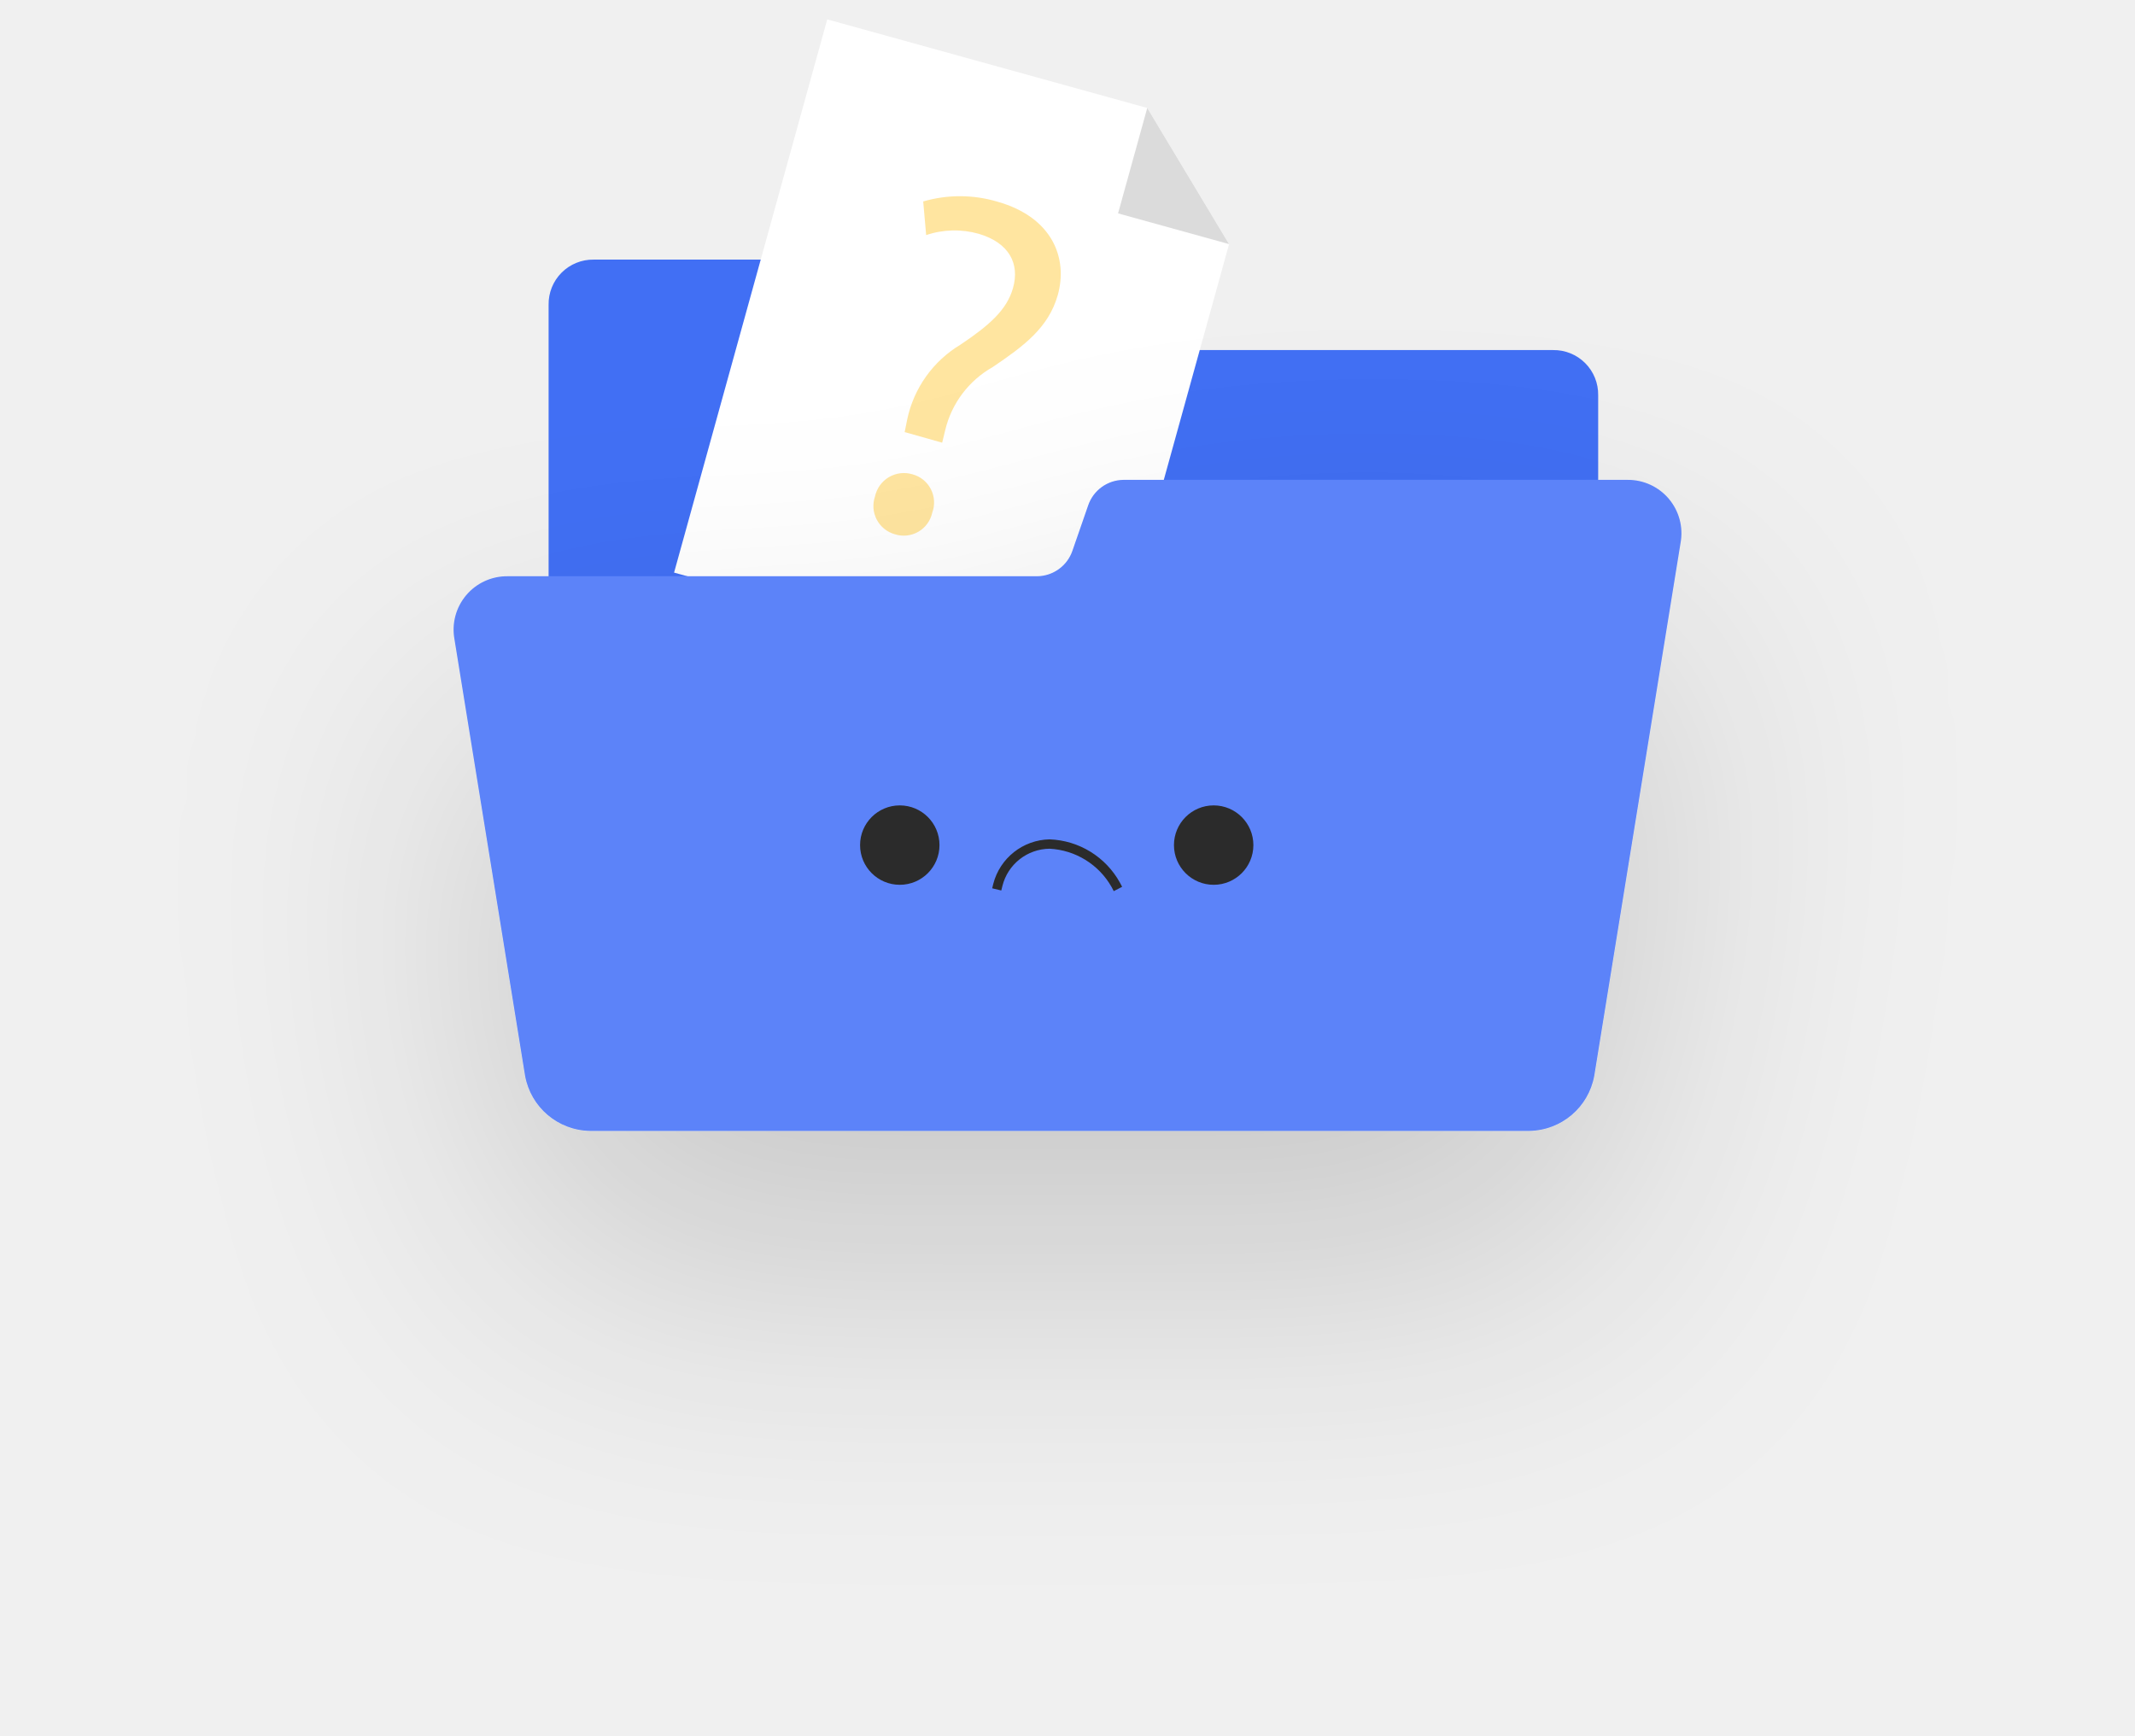
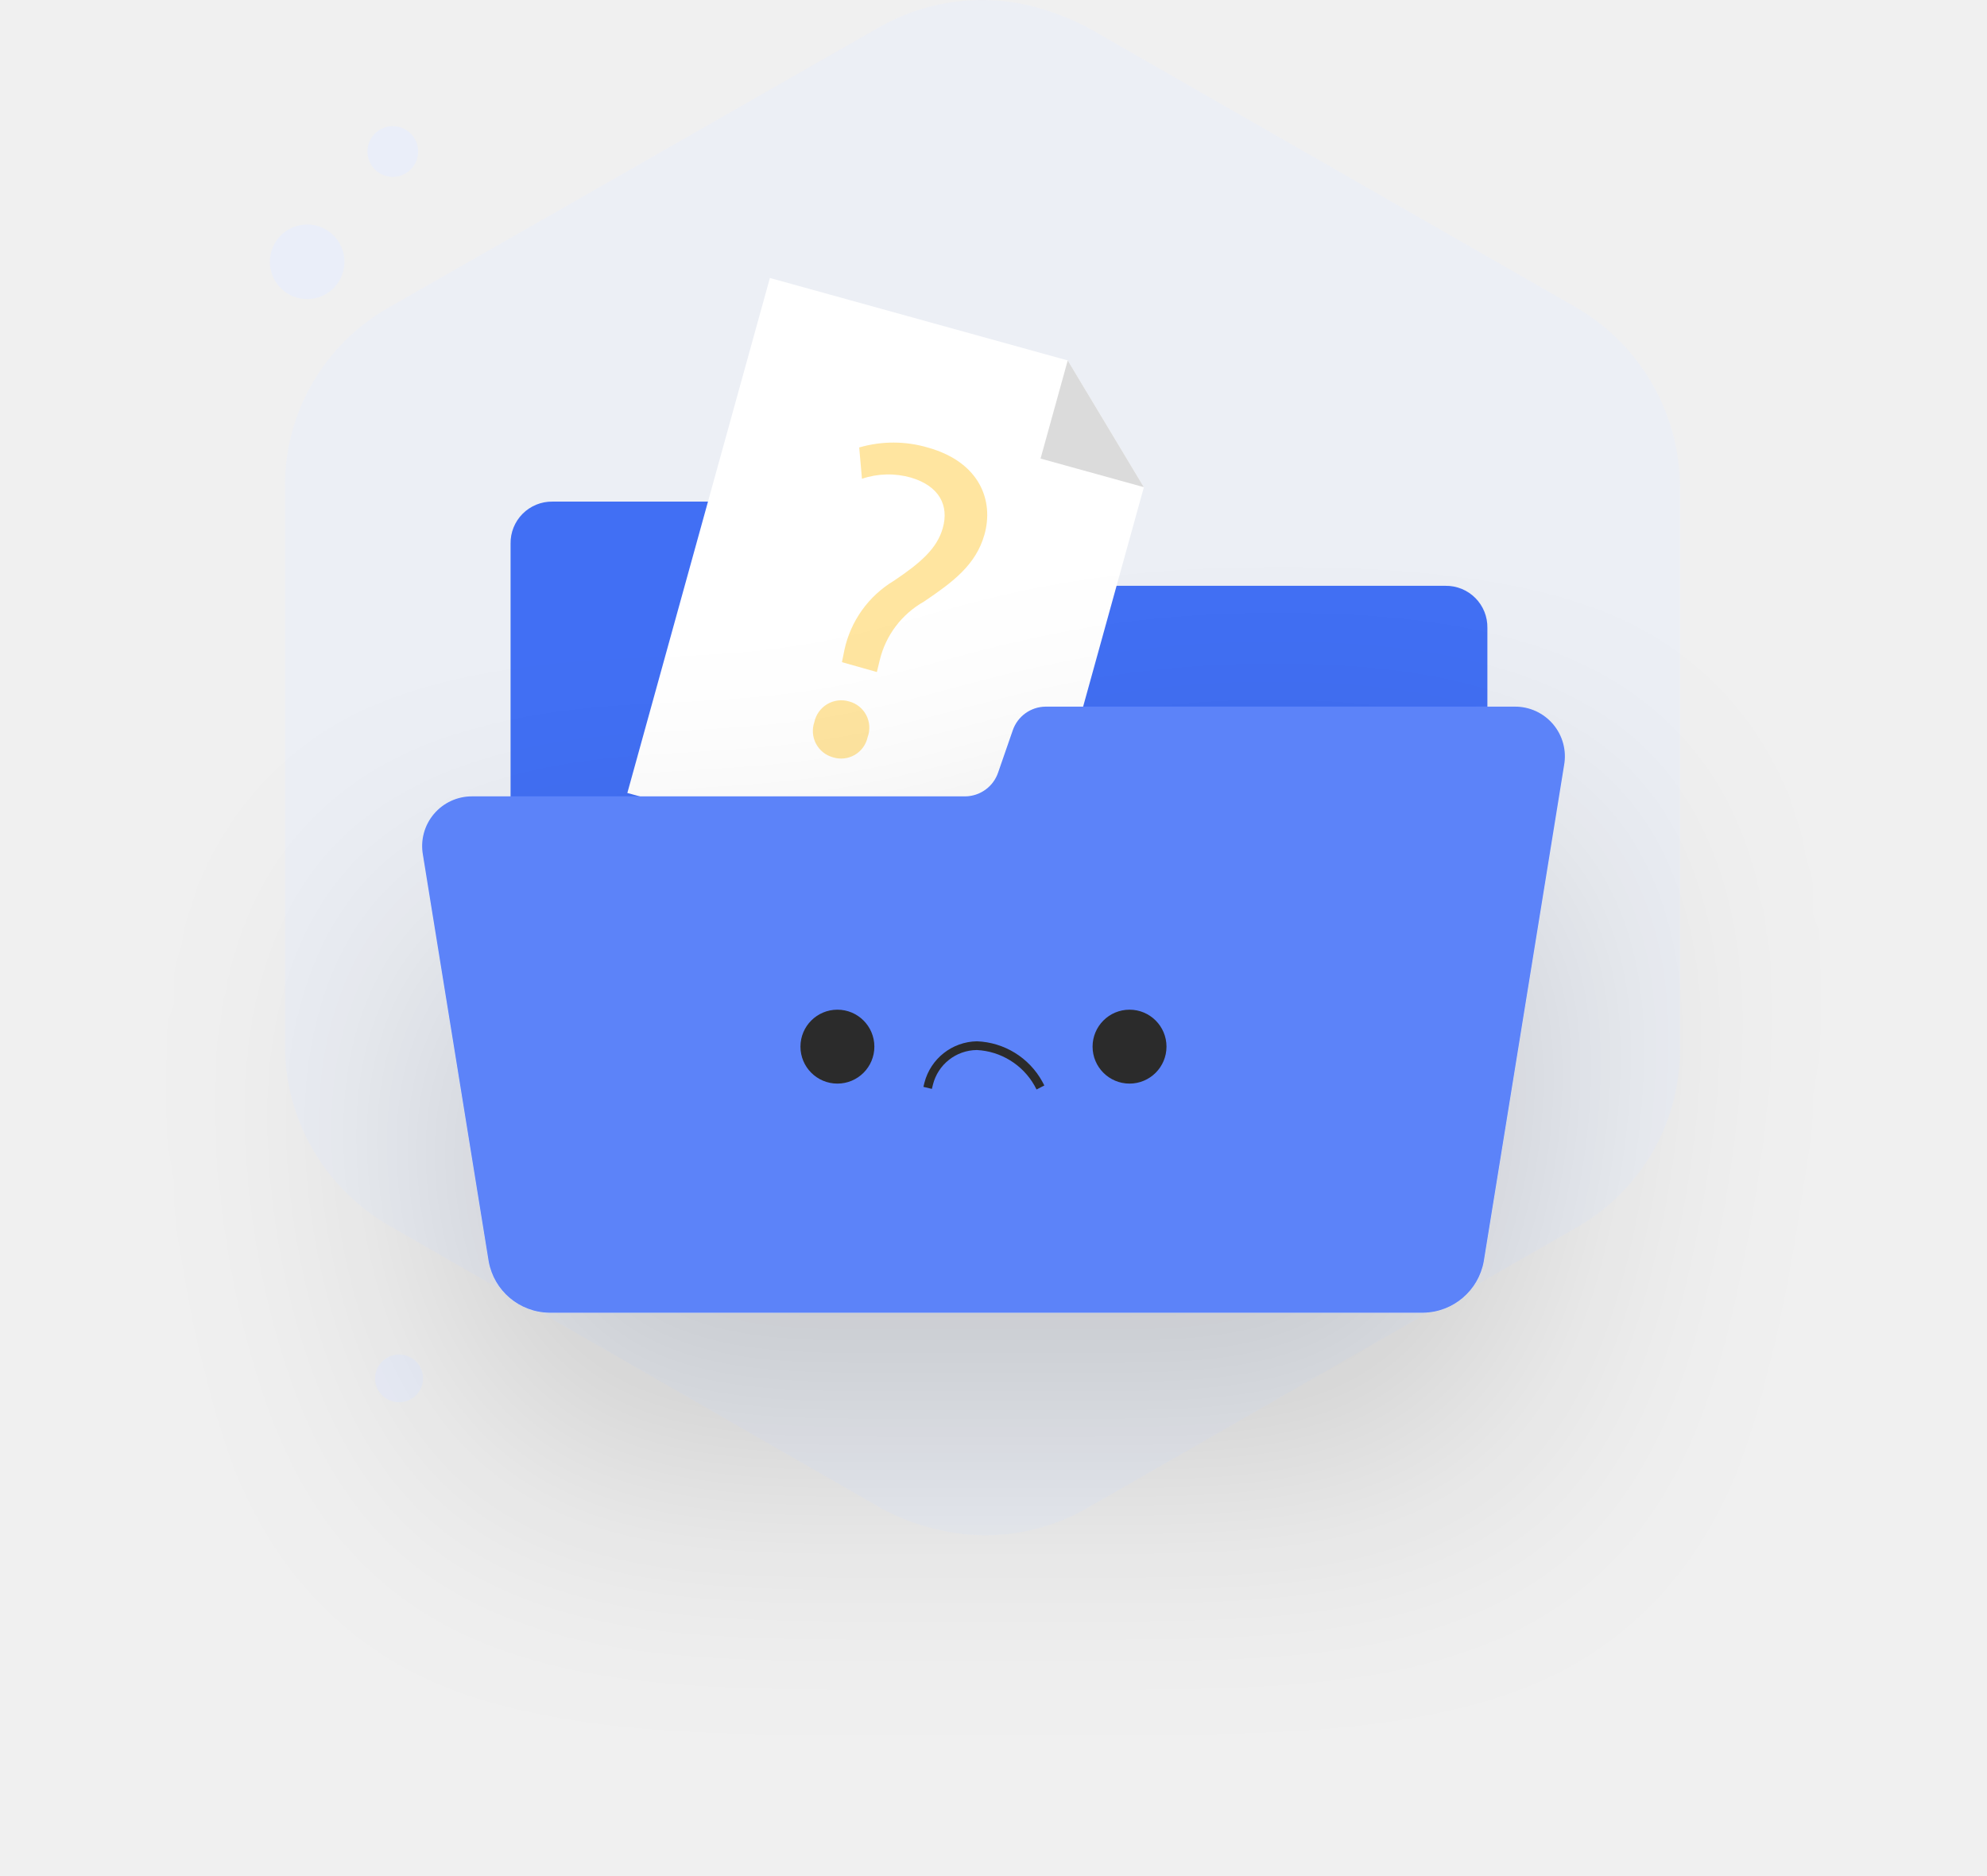
- <svg xmlns="http://www.w3.org/2000/svg" width="155.333" height="126.289" viewBox="0 0 155.333 126.289">
+ <svg xmlns="http://www.w3.org/2000/svg" width="155.333" height="146.606" viewBox="0 0 155.333 146.606">
  <defs>
-     <filter id="Path_15176" x="0" y="12.918" width="155.333" height="113.37" filterUnits="userSpaceOnUse">
+     <filter id="Path_15176" x="0" y="33.235" width="155.333" height="113.37" filterUnits="userSpaceOnUse">
      <feOffset dy="11" input="SourceAlpha" />
      <feGaussianBlur stdDeviation="11" result="blur" />
      <feFlood flood-opacity="0.161" />
      <feComposite operator="in" in2="blur" />
      <feComposite in="SourceGraphic" />
    </filter>
  </defs>
-   <g id="Group_12187" data-name="Group 12187" transform="translate(-111.858 -362.182)">
-     <path id="Path_13864" data-name="Path 13864" d="M115.457,58.264l-1.285-3.578a2.147,2.147,0,0,0-2-1.431H89.621a3.234,3.234,0,0,0-3.283,3.291V98.764H162.7V63.129a3.234,3.234,0,0,0-3.283-3.292H117.454A2.526,2.526,0,0,1,115.457,58.264Z" transform="translate(65.434 327.817)" fill="#416ff4" />
-     <path id="Path_13865" data-name="Path 13865" d="M132.791,79.525H106.813a.765.765,0,0,1-.714-.715.675.675,0,0,1,.714-.716h25.978a.716.716,0,0,1,0,1.431Z" transform="translate(74.933 339.759)" fill="#ced7e2" />
-     <path id="Path_13866" data-name="Path 13866" d="M106.174,79.525h-4.567a.765.765,0,0,1-.714-.715.675.675,0,0,1,.714-.716h4.567a.765.765,0,0,1,.714.716A.675.675,0,0,1,106.174,79.525Z" transform="translate(72.431 339.759)" fill="#ced7e2" />
-     <path id="Path_13867" data-name="Path 13867" d="M128.11,74.789H116.549a.765.765,0,0,1-.714-.715.675.675,0,0,1,.714-.716H128.11a.716.716,0,0,1,0,1.431Z" transform="translate(79.614 337.482)" fill="#ced7e2" />
-     <path id="Path_13868" data-name="Path 13868" d="M118.643,74.789H101.8a.766.766,0,0,1-.714-.715.675.675,0,0,1,.714-.716h16.843a.765.765,0,0,1,.714.716A.675.675,0,0,1,118.643,74.789Z" transform="translate(72.524 337.482)" fill="#ced7e2" />
-     <path id="Path_13869" data-name="Path 13869" d="M125.891,70.053h-4.426a.716.716,0,0,1,0-1.431h4.426a.767.767,0,0,1,.714.716A.675.675,0,0,1,125.891,70.053Z" transform="translate(81.977 335.205)" fill="#ced7e2" />
-     <path id="Path_13870" data-name="Path 13870" d="M126.733,70.053H101.9a.716.716,0,0,1,0-1.431h24.836a.767.767,0,0,1,.714.716C127.3,69.767,127.017,70.053,126.733,70.053Z" transform="translate(72.57 335.205)" fill="#ced7e2" />
-     <path id="Path_13871" data-name="Path 13871" d="M111.563,84.744h-1.57a.765.765,0,0,1-.714-.715.675.675,0,0,1,.714-.716h1.57a.765.765,0,0,1,.714.716A.675.675,0,0,1,111.563,84.744Z" transform="translate(76.463 344.362)" fill="#ced7e2" />
-     <path id="Path_13872" data-name="Path 13872" d="M111.129,84.744h-9.136a.765.765,0,0,1-.714-.715.675.675,0,0,1,.714-.716h9.136a.716.716,0,0,1,0,1.431Z" transform="translate(72.616 344.362)" fill="#ced7e2" />
-     <g id="Group_12185" data-name="Group 12185" transform="translate(150.711 402.396)">
-       <path id="Path_13883" data-name="Path 13883" d="M162.645,70.423l-5.418,23.434c-.37,1.384-2.094,2.421-4.065,2.421H94.172c-1.97,0-3.695-1.038-4.064-2.421l-4.434-19.2c-.369-1.47,1.232-2.767,3.325-2.767h33.251a2.455,2.455,0,0,0,2.217-1.124l.986-1.989a2.455,2.455,0,0,1,2.217-1.124h31.65C161.415,67.656,163.015,68.953,162.645,70.423Z" transform="translate(-85.621 -67.656)" fill="#2d5887" />
-     </g>
-     <g id="Group_14362" data-name="Group 14362" transform="matrix(0.946, 0.326, -0.326, 0.946, 172.53, 362.182)">
-       <path id="Path_15058" data-name="Path 15058" d="M35.034,41.145,2.578,43.154,0,1.491,24.1,0l8.849,7.421Z" fill="#fff" />
-       <path id="Path_15059" data-name="Path 15059" d="M0,0,8.848,7.421.491,7.939Z" transform="translate(24.098 0)" fill="#dbdbdb" />
-       <g id="Group_14361" data-name="Group 14361" transform="translate(10.911 9.977)">
-         <path id="Path_15060" data-name="Path 15060" d="M4.19,18.054l-.126-.94a8.346,8.346,0,0,1,1.9-6.405C7.489,8.694,8.317,7.227,8.225,5.594c-.1-1.852-1.334-3.02-3.623-2.929A6.461,6.461,0,0,0,1,4L0,1.758A9.532,9.532,0,0,1,5.109.015c4.174-.234,6.206,2.238,6.36,5C11.608,7.48,10.328,9.335,8.7,11.5a7.182,7.182,0,0,0-1.77,5.452l.089.942ZM3.676,23.18a2.149,2.149,0,0,1,2.05-2.409,2.121,2.121,0,0,1,2.269,2.167,2.118,2.118,0,0,1-2.052,2.372A2.131,2.131,0,0,1,3.676,23.18Z" transform="translate(0 0)" fill="#ffcb42" opacity="0.5" />
+   <g id="no_orders" transform="translate(-115.667 -539)">
+     <path id="Path_13719" data-name="Path 13719" d="M5.6,22.229a2.915,2.915,0,1,0-3.694-1.87A2.91,2.91,0,0,0,5.6,22.229Z" transform="translate(135 540)" fill="#eaeef9" />
+     <path id="Path_13720" data-name="Path 13720" d="M12,12.724a1.982,1.982,0,1,0-2.512-1.272A1.98,1.98,0,0,0,12,12.724Z" transform="translate(135 540)" fill="#eaeef9" />
+     <path id="Path_13721" data-name="Path 13721" d="M13.13,108.118a1.857,1.857,0,0,0,.119-2.635,1.883,1.883,0,0,0-2.65-.118,1.856,1.856,0,0,0-.12,2.634A1.886,1.886,0,0,0,13.13,108.118Z" transform="translate(135 540)" fill="#eaeef9" />
+     <path id="Path_13722" data-name="Path 13722" d="M112,39.033V82.967a11.267,11.267,0,0,1-.117,1.981,15.982,15.982,0,0,1-7.974,12L65.681,118.859A15.937,15.937,0,0,1,53.72,120.49a16.688,16.688,0,0,1-4.221-1.631L11.154,96.834A16.221,16.221,0,0,1,2.945,82.85V39.033a15.985,15.985,0,0,1,8.091-13.984L49.382,3.141A16.233,16.233,0,0,1,61.46,1.51a20.959,20.959,0,0,1,4.221,1.631l38.228,21.908A16.281,16.281,0,0,1,112,39.033Z" transform="translate(135 538)" fill="#eaeef9" opacity="0.6" />
+     <g id="Group_12187" data-name="Group 12187" transform="translate(3.809 197.135)">
+       <path id="Path_13864" data-name="Path 13864" d="M115.457,58.264l-1.285-3.578a2.147,2.147,0,0,0-2-1.431H89.621a3.234,3.234,0,0,0-3.283,3.291V98.764H162.7V63.129a3.234,3.234,0,0,0-3.283-3.292H117.454A2.526,2.526,0,0,1,115.457,58.264Z" transform="translate(65.434 327.817)" fill="#416ff4" />
+       <path id="Path_13865" data-name="Path 13865" d="M132.791,79.525H106.813a.765.765,0,0,1-.714-.715.675.675,0,0,1,.714-.716h25.978a.716.716,0,0,1,0,1.431Z" transform="translate(74.933 339.759)" fill="#ced7e2" />
+       <path id="Path_13866" data-name="Path 13866" d="M106.174,79.525h-4.567a.765.765,0,0,1-.714-.715.675.675,0,0,1,.714-.716h4.567a.765.765,0,0,1,.714.716A.675.675,0,0,1,106.174,79.525Z" transform="translate(72.431 339.759)" fill="#ced7e2" />
+       <path id="Path_13867" data-name="Path 13867" d="M128.11,74.789H116.549a.765.765,0,0,1-.714-.715.675.675,0,0,1,.714-.716H128.11a.716.716,0,0,1,0,1.431Z" transform="translate(79.614 337.482)" fill="#ced7e2" />
+       <path id="Path_13868" data-name="Path 13868" d="M118.643,74.789H101.8a.766.766,0,0,1-.714-.715.675.675,0,0,1,.714-.716h16.843a.765.765,0,0,1,.714.716A.675.675,0,0,1,118.643,74.789Z" transform="translate(72.524 337.482)" fill="#ced7e2" />
+       <path id="Path_13869" data-name="Path 13869" d="M125.891,70.053h-4.426a.716.716,0,0,1,0-1.431h4.426a.767.767,0,0,1,.714.716A.675.675,0,0,1,125.891,70.053Z" transform="translate(81.977 335.205)" fill="#ced7e2" />
+       <path id="Path_13870" data-name="Path 13870" d="M126.733,70.053H101.9a.716.716,0,0,1,0-1.431h24.836a.767.767,0,0,1,.714.716C127.3,69.767,127.017,70.053,126.733,70.053Z" transform="translate(72.57 335.205)" fill="#ced7e2" />
+       <path id="Path_13871" data-name="Path 13871" d="M111.563,84.744h-1.57a.765.765,0,0,1-.714-.715.675.675,0,0,1,.714-.716h1.57a.765.765,0,0,1,.714.716A.675.675,0,0,1,111.563,84.744Z" transform="translate(76.463 344.362)" fill="#ced7e2" />
+       <path id="Path_13872" data-name="Path 13872" d="M111.129,84.744h-9.136a.765.765,0,0,1-.714-.715.675.675,0,0,1,.714-.716h9.136a.716.716,0,0,1,0,1.431Z" transform="translate(72.616 344.362)" fill="#ced7e2" />
+       <g id="Group_12185" data-name="Group 12185" transform="translate(150.711 402.396)">
+         <path id="Path_13883" data-name="Path 13883" d="M162.645,70.423l-5.418,23.434c-.37,1.384-2.094,2.421-4.065,2.421H94.172c-1.97,0-3.695-1.038-4.064-2.421l-4.434-19.2c-.369-1.47,1.232-2.767,3.325-2.767h33.251a2.455,2.455,0,0,0,2.217-1.124l.986-1.989a2.455,2.455,0,0,1,2.217-1.124h31.65C161.415,67.656,163.015,68.953,162.645,70.423Z" transform="translate(-85.621 -67.656)" fill="#2d5887" />
      </g>
-     </g>
-     <g transform="matrix(1, 0, 0, 1, 111.86, 362.18)" filter="url(#Path_15176)">
-       <path id="Path_15176-2" data-name="Path 15176" d="M170.94,68.659l-6.28,38.784a4.879,4.879,0,0,1-4.71,4.007H91.58a4.879,4.879,0,0,1-4.71-4.007L81.731,75.671a3.887,3.887,0,0,1,3.854-4.58h38.538a2.745,2.745,0,0,0,2.571-1.861l1.142-3.291a2.743,2.743,0,0,1,2.569-1.861h36.684A3.887,3.887,0,0,1,170.94,68.659Z" transform="translate(-48.67 -29.16)" fill="#5b83f9" />
-     </g>
-     <g id="Group_14418" data-name="Group 14418" transform="translate(174.433 420.785)">
-       <circle id="Ellipse_248" data-name="Ellipse 248" cx="2.889" cy="2.889" r="2.889" fill="#2b2b2b" />
-       <circle id="Ellipse_249" data-name="Ellipse 249" cx="2.889" cy="2.889" r="2.889" transform="translate(22.837 0)" fill="#2b2b2b" />
-       <path id="Path_15161" data-name="Path 15161" d="M371.368,327.691l-.158-.3a5.506,5.506,0,0,0-4.51-2.786,3.574,3.574,0,0,0-3.433,2.708l-.081.331-.662-.16.08-.331a4.317,4.317,0,0,1,4.1-3.23,6.1,6.1,0,0,1,5.114,3.152l.159.3Z" transform="translate(-352.911 -321.452)" fill="#2b2b2b" />
+       <g id="Group_14362" data-name="Group 14362" transform="matrix(0.946, 0.326, -0.326, 0.946, 172.53, 362.182)">
+         <path id="Path_15058" data-name="Path 15058" d="M35.034,41.145,2.578,43.154,0,1.491,24.1,0l8.849,7.421Z" fill="#fff" />
+         <path id="Path_15059" data-name="Path 15059" d="M0,0,8.848,7.421.491,7.939Z" transform="translate(24.098 0)" fill="#dbdbdb" />
+         <g id="Group_14361" data-name="Group 14361" transform="translate(10.911 9.977)">
+           <path id="Path_15060" data-name="Path 15060" d="M4.19,18.054l-.126-.94a8.346,8.346,0,0,1,1.9-6.405C7.489,8.694,8.317,7.227,8.225,5.594c-.1-1.852-1.334-3.02-3.623-2.929A6.461,6.461,0,0,0,1,4L0,1.758A9.532,9.532,0,0,1,5.109.015c4.174-.234,6.206,2.238,6.36,5C11.608,7.48,10.328,9.335,8.7,11.5a7.182,7.182,0,0,0-1.77,5.452l.089.942ZM3.676,23.18a2.149,2.149,0,0,1,2.05-2.409,2.121,2.121,0,0,1,2.269,2.167,2.118,2.118,0,0,1-2.052,2.372A2.131,2.131,0,0,1,3.676,23.18Z" transform="translate(0 0)" fill="#ffcb42" opacity="0.5" />
+         </g>
+       </g>
+       <g transform="matrix(1, 0, 0, 1, 111.86, 341.86)" filter="url(#Path_15176)">
+         <path id="Path_15176-2" data-name="Path 15176" d="M170.94,68.659l-6.28,38.784a4.879,4.879,0,0,1-4.71,4.007H91.58a4.879,4.879,0,0,1-4.71-4.007L81.731,75.671a3.887,3.887,0,0,1,3.854-4.58h38.538a2.745,2.745,0,0,0,2.571-1.861l1.142-3.291a2.743,2.743,0,0,1,2.569-1.861h36.684A3.887,3.887,0,0,1,170.94,68.659Z" transform="translate(-48.67 -8.84)" fill="#5b83f9" />
+       </g>
+       <g id="Group_14418" data-name="Group 14418" transform="translate(174.433 420.785)">
+         <circle id="Ellipse_248" data-name="Ellipse 248" cx="2.889" cy="2.889" r="2.889" fill="#2b2b2b" />
+         <circle id="Ellipse_249" data-name="Ellipse 249" cx="2.889" cy="2.889" r="2.889" transform="translate(22.837 0)" fill="#2b2b2b" />
+         <path id="Path_15161" data-name="Path 15161" d="M371.368,327.691l-.158-.3a5.506,5.506,0,0,0-4.51-2.786,3.574,3.574,0,0,0-3.433,2.708l-.081.331-.662-.16.08-.331a4.317,4.317,0,0,1,4.1-3.23,6.1,6.1,0,0,1,5.114,3.152l.159.3Z" transform="translate(-352.911 -321.452)" fill="#2b2b2b" />
+       </g>
    </g>
  </g>
</svg>
